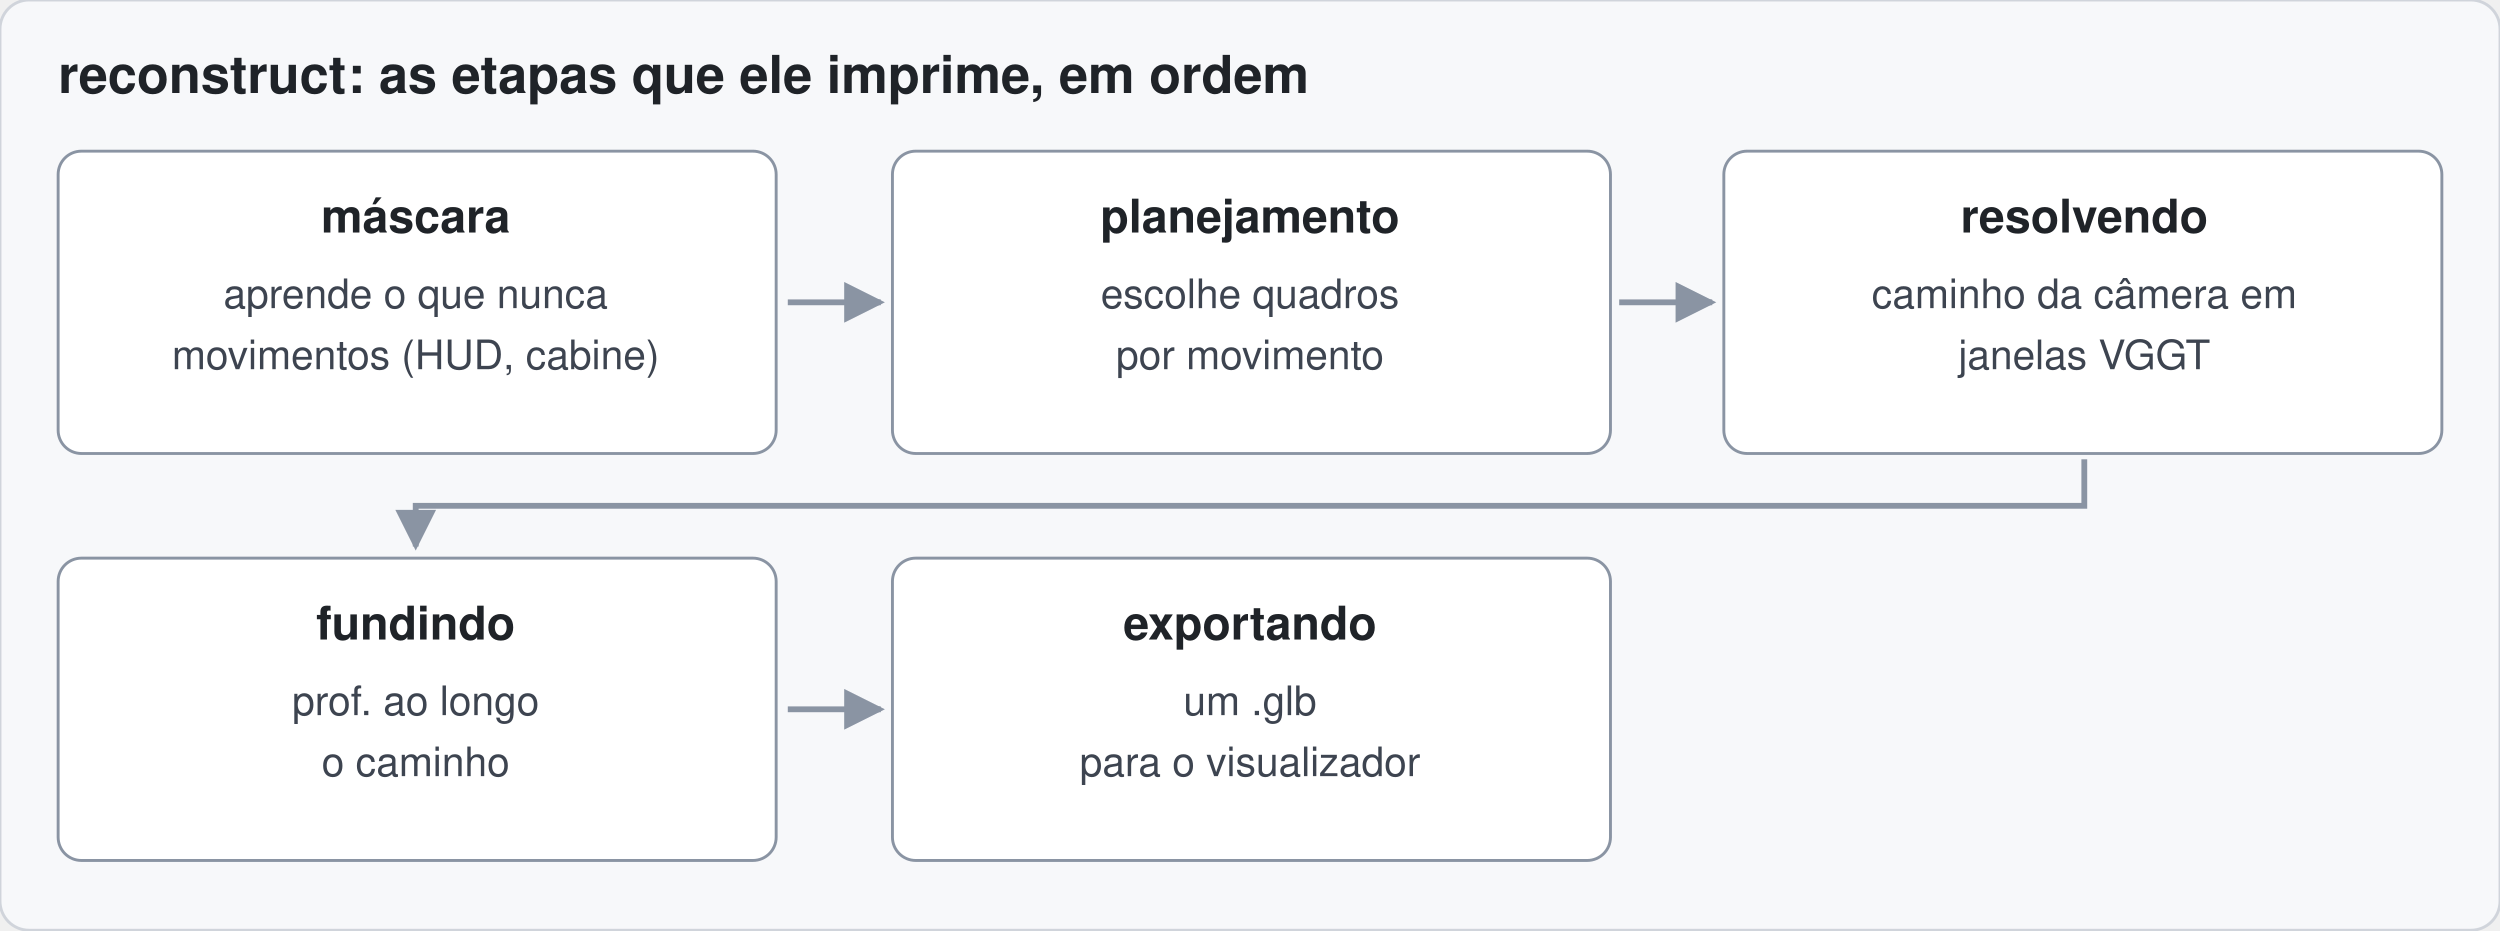
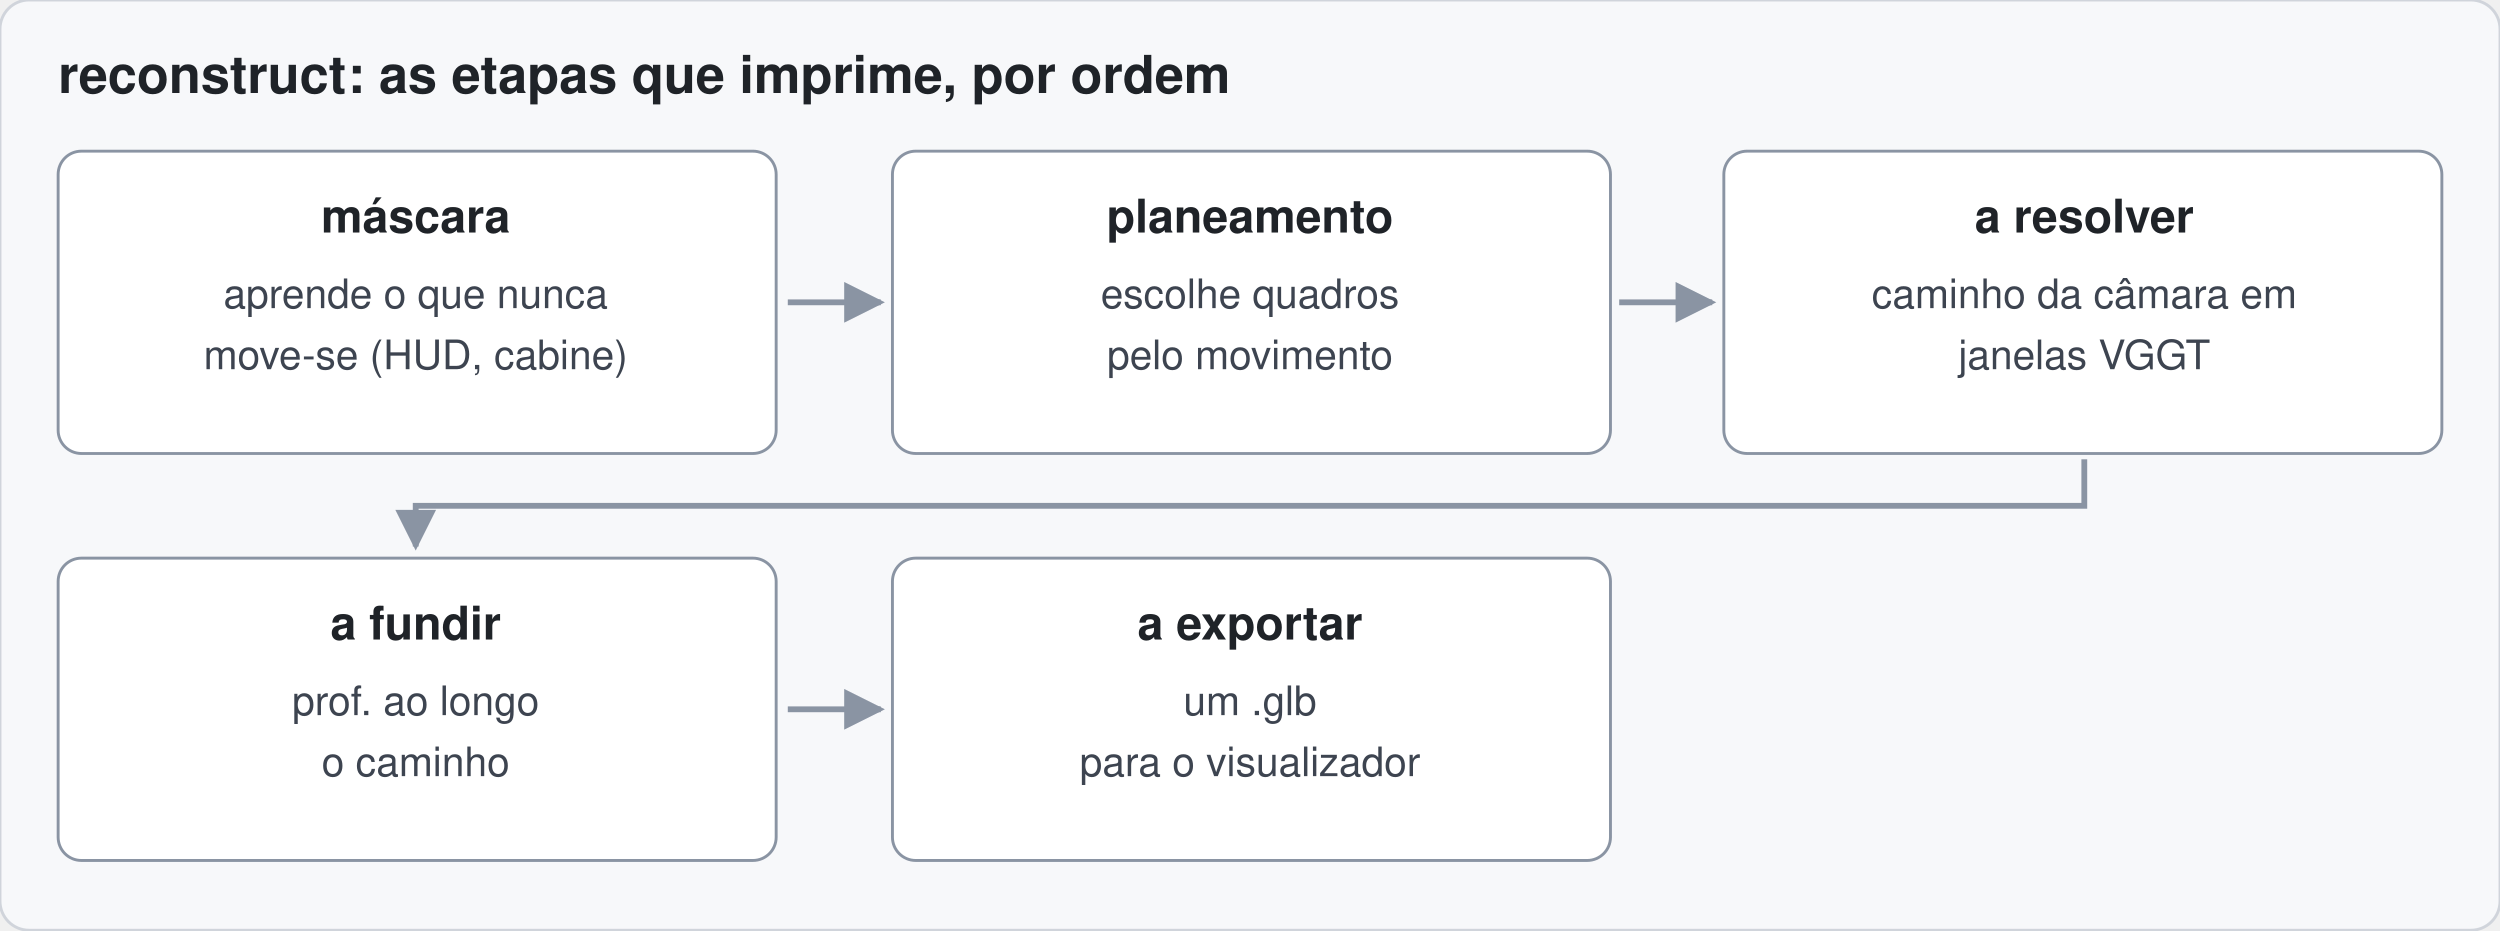
<svg xmlns="http://www.w3.org/2000/svg" width="860" height="320" viewBox="0 0 860 320" role="img" aria-label="reconstruct: the stages it prints, in order">
  <rect width="860" height="320" rx="10" fill="#f7f8fa" stroke="#d0d4db" />
  <defs>
    <marker id="a" viewBox="0 0 10 10" refX="9" refY="5" markerWidth="7" markerHeight="7" orient="auto-start-reverse">
      <path d="M0,0 L10,5 L0,10 z" fill="#8a94a3" />
    </marker>
  </defs>
-   <text x="20" y="32" font-family="Segoe UI,Helvetica,Arial,sans-serif" font-size="18" font-weight="600" fill="#1f2328" text-anchor="start">reconstruct: as etapas que ele imprime, em ordem</text>
+   <text x="20" y="32" font-family="Segoe UI,Helvetica,Arial,sans-serif" font-size="18" font-weight="600" fill="#1f2328" text-anchor="start">reconstruct: as etapas que imprime, por ordem</text>
  <rect x="20" y="52" width="247" height="104" rx="8" fill="#ffffff" stroke="#8a94a3" />
  <text x="143" y="80" font-family="Segoe UI,Helvetica,Arial,sans-serif" font-size="16" font-weight="600" fill="#1f2328" text-anchor="middle">máscara</text>
  <text x="143" y="106" font-family="Segoe UI,Helvetica,Arial,sans-serif" font-size="14" font-weight="400" fill="#3d4450" text-anchor="middle">aprende o que nunca</text>
-   <text x="143" y="127" font-family="Segoe UI,Helvetica,Arial,sans-serif" font-size="14" font-weight="400" fill="#3d4450" text-anchor="middle">movimentos (HUD, cabine)</text>
+   <text x="143" y="127" font-family="Segoe UI,Helvetica,Arial,sans-serif" font-size="14" font-weight="400" fill="#3d4450" text-anchor="middle">move-se (HUD, cabine)</text>
  <rect x="307" y="52" width="247" height="104" rx="8" fill="#ffffff" stroke="#8a94a3" />
-   <text x="430" y="80" font-family="Segoe UI,Helvetica,Arial,sans-serif" font-size="16" font-weight="600" fill="#1f2328" text-anchor="middle">planejamento</text>
+   <text x="430" y="80" font-family="Segoe UI,Helvetica,Arial,sans-serif" font-size="16" font-weight="600" fill="#1f2328" text-anchor="middle">planeamento</text>
  <text x="430" y="106" font-family="Segoe UI,Helvetica,Arial,sans-serif" font-size="14" font-weight="400" fill="#3d4450" text-anchor="middle">escolhe quadros</text>
-   <text x="430" y="127" font-family="Segoe UI,Helvetica,Arial,sans-serif" font-size="14" font-weight="400" fill="#3d4450" text-anchor="middle">por movimento</text>
+   <text x="430" y="127" font-family="Segoe UI,Helvetica,Arial,sans-serif" font-size="14" font-weight="400" fill="#3d4450" text-anchor="middle">pelo movimento</text>
  <rect x="593" y="52" width="247" height="104" rx="8" fill="#ffffff" stroke="#8a94a3" />
-   <text x="717" y="80" font-family="Segoe UI,Helvetica,Arial,sans-serif" font-size="16" font-weight="600" fill="#1f2328" text-anchor="middle">resolvendo</text>
-   <text x="717" y="106" font-family="Segoe UI,Helvetica,Arial,sans-serif" font-size="14" font-weight="400" fill="#3d4450" text-anchor="middle">caminho da câmera em</text>
+   <text x="717" y="80" font-family="Segoe UI,Helvetica,Arial,sans-serif" font-size="16" font-weight="600" fill="#1f2328" text-anchor="middle">a resolver</text>
+   <text x="717" y="106" font-family="Segoe UI,Helvetica,Arial,sans-serif" font-size="14" font-weight="400" fill="#3d4450" text-anchor="middle">caminho da câmara em</text>
  <text x="717" y="127" font-family="Segoe UI,Helvetica,Arial,sans-serif" font-size="14" font-weight="400" fill="#3d4450" text-anchor="middle">janelas VGGT</text>
  <rect x="20" y="192" width="247" height="104" rx="8" fill="#ffffff" stroke="#8a94a3" />
-   <text x="143" y="220" font-family="Segoe UI,Helvetica,Arial,sans-serif" font-size="16" font-weight="600" fill="#1f2328" text-anchor="middle">fundindo</text>
+   <text x="143" y="220" font-family="Segoe UI,Helvetica,Arial,sans-serif" font-size="16" font-weight="600" fill="#1f2328" text-anchor="middle">a fundir</text>
  <text x="143" y="246" font-family="Segoe UI,Helvetica,Arial,sans-serif" font-size="14" font-weight="400" fill="#3d4450" text-anchor="middle">prof. ao longo</text>
  <text x="143" y="267" font-family="Segoe UI,Helvetica,Arial,sans-serif" font-size="14" font-weight="400" fill="#3d4450" text-anchor="middle">o caminho</text>
  <rect x="307" y="192" width="247" height="104" rx="8" fill="#ffffff" stroke="#8a94a3" />
-   <text x="430" y="220" font-family="Segoe UI,Helvetica,Arial,sans-serif" font-size="16" font-weight="600" fill="#1f2328" text-anchor="middle">exportando</text>
+   <text x="430" y="220" font-family="Segoe UI,Helvetica,Arial,sans-serif" font-size="16" font-weight="600" fill="#1f2328" text-anchor="middle">a exportar</text>
  <text x="430" y="246" font-family="Segoe UI,Helvetica,Arial,sans-serif" font-size="14" font-weight="400" fill="#3d4450" text-anchor="middle">um .glb</text>
  <text x="430" y="267" font-family="Segoe UI,Helvetica,Arial,sans-serif" font-size="14" font-weight="400" fill="#3d4450" text-anchor="middle">para o visualizador</text>
  <line x1="271" y1="104.0" x2="303" y2="104.0" stroke="#8a94a3" stroke-width="2" marker-end="url(#a)" />
  <line x1="557" y1="104.0" x2="589" y2="104.0" stroke="#8a94a3" stroke-width="2" marker-end="url(#a)" />
  <path d="M717,158 V174 H143 V188" fill="none" stroke="#8a94a3" stroke-width="2" marker-end="url(#a)" />
  <line x1="271" y1="244.0" x2="303" y2="244.0" stroke="#8a94a3" stroke-width="2" marker-end="url(#a)" />
</svg>
